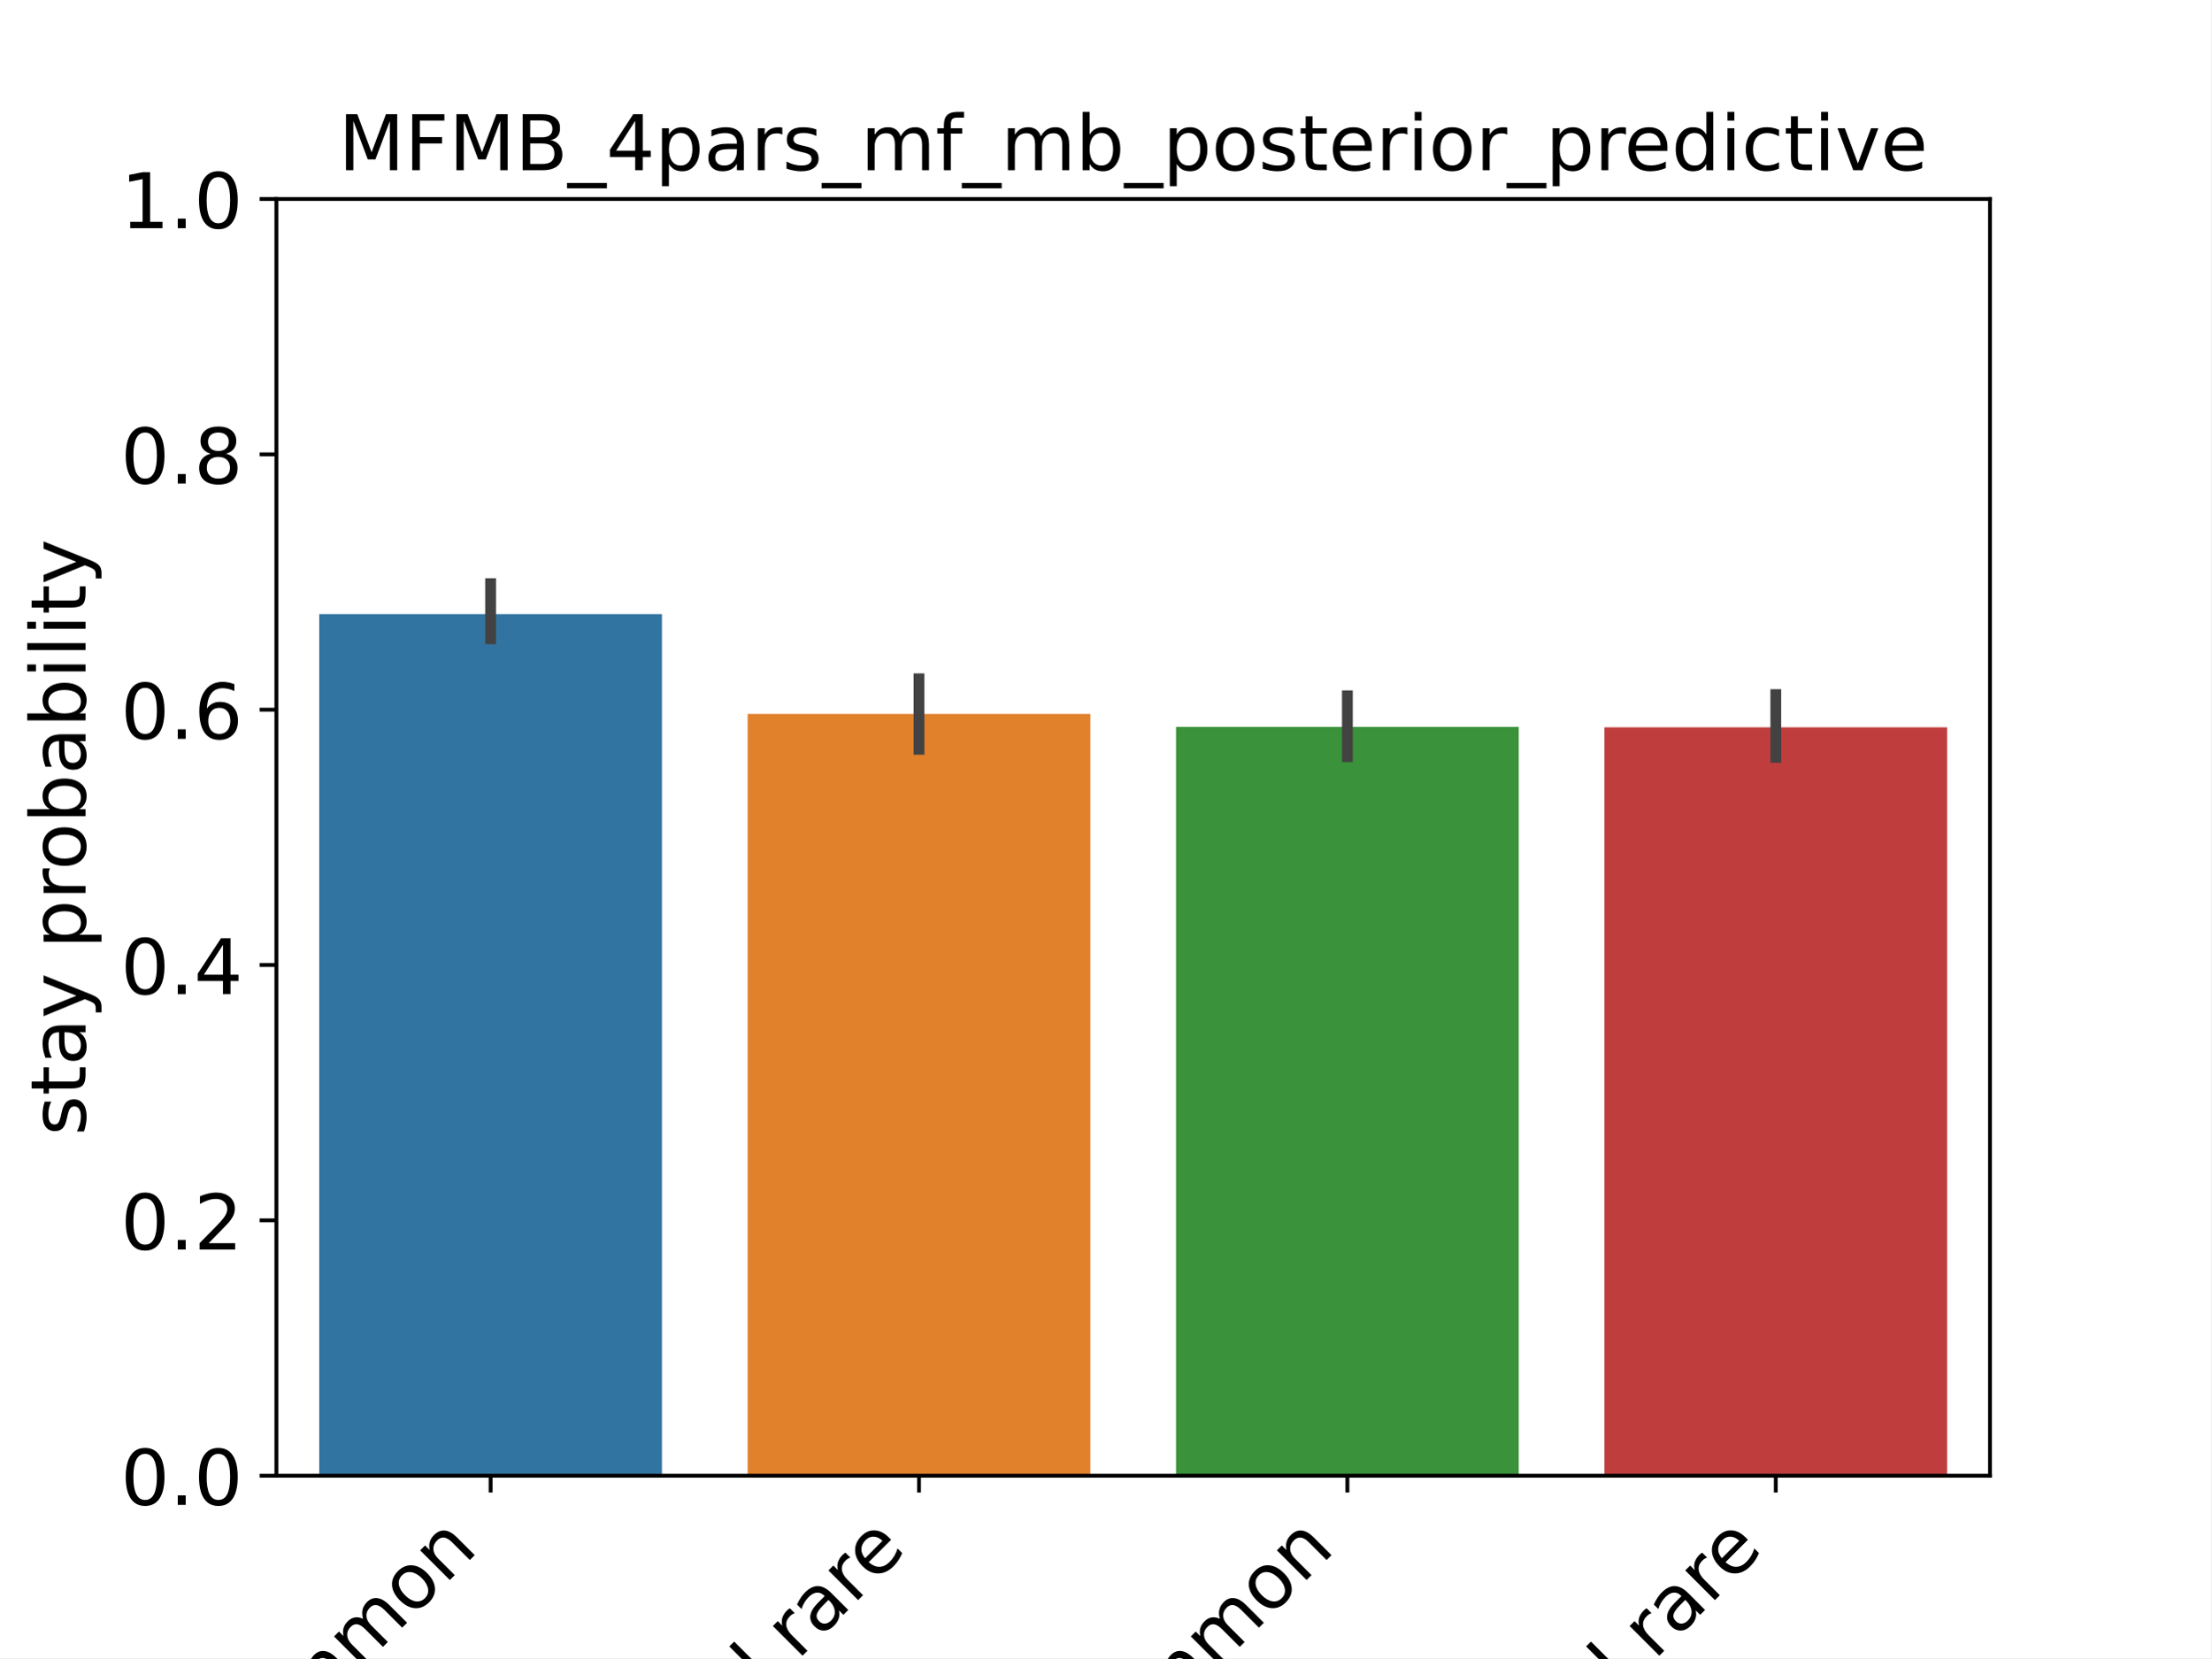
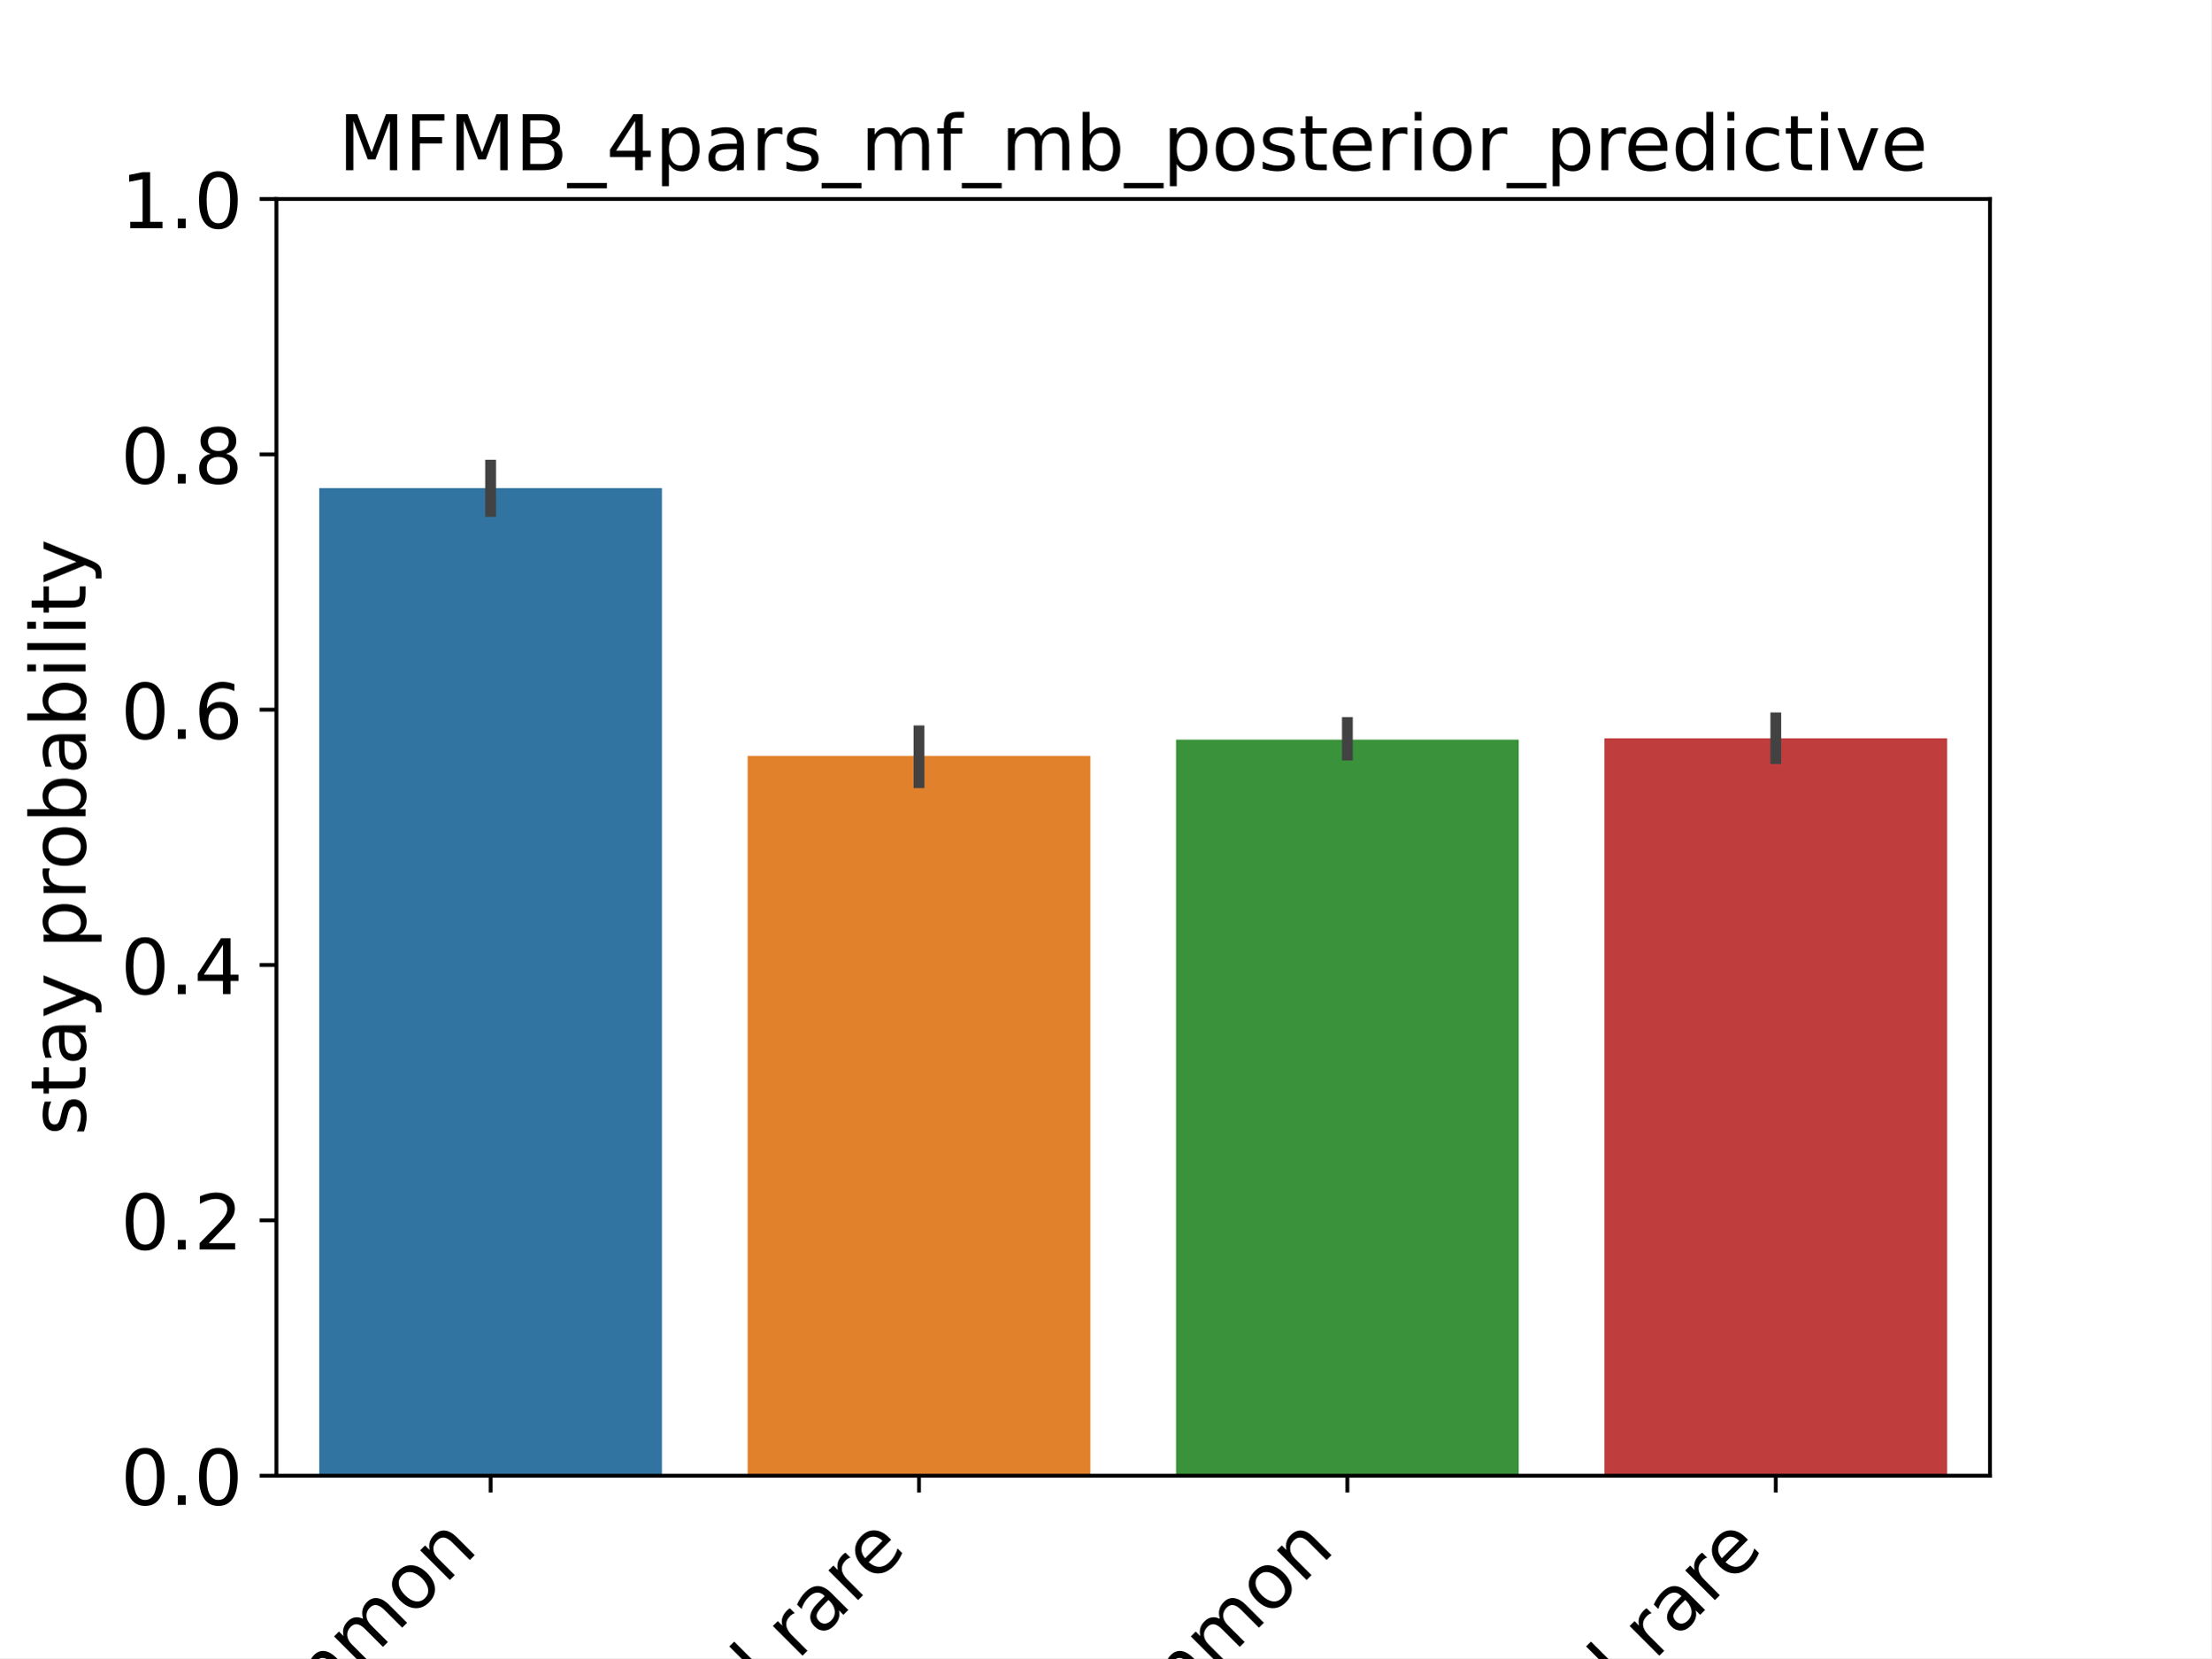
<svg xmlns="http://www.w3.org/2000/svg" xmlns:xlink="http://www.w3.org/1999/xlink" width="460.8pt" height="345.6pt" viewBox="0 0 460.8 345.6" version="1.1">
  <defs>
    <style type="text/css">*{stroke-linejoin: round; stroke-linecap: butt}</style>
  </defs>
  <g id="figure_1">
    <g id="patch_1">
      <path d="M 0 345.6  L 460.8 345.6  L 460.8 0  L 0 0  z " style="fill: #ffffff" />
    </g>
    <g id="axes_1">
      <g id="patch_2">
        <path d="M 57.6 307.584  L 414.72 307.584  L 414.72 41.472  L 57.6 41.472  z " style="fill: #ffffff" />
      </g>
      <g id="patch_3">
-         <path d="M 66.528 307.584  L 137.952 307.584  L 137.952 127.999  L 66.528 127.999  z " clip-path="url(#pc3ed55e0fe)" style="fill: #3274a1" />
+         <path d="M 66.528 307.584  L 137.952 307.584  L 137.952 101.73  L 66.528 101.73  z " clip-path="url(#p70d3c7ab2a)" style="fill: #3274a1" />
      </g>
      <g id="patch_4">
-         <path d="M 155.808 307.584  L 227.232 307.584  L 227.232 148.804  L 155.808 148.804  z " clip-path="url(#pc3ed55e0fe)" style="fill: #e1812c" />
+         <path d="M 155.808 307.584  L 227.232 307.584  L 227.232 157.549  L 155.808 157.549  z " clip-path="url(#p70d3c7ab2a)" style="fill: #e1812c" />
      </g>
      <g id="patch_5">
-         <path d="M 245.088 307.584  L 316.512 307.584  L 316.512 151.51  L 245.088 151.51  z " clip-path="url(#pc3ed55e0fe)" style="fill: #3a923a" />
+         <path d="M 245.088 307.584  L 316.512 307.584  L 316.512 154.168  L 245.088 154.168  z " clip-path="url(#p70d3c7ab2a)" style="fill: #3a923a" />
      </g>
      <g id="patch_6">
-         <path d="M 334.368 307.584  L 405.792 307.584  L 405.792 151.6  L 334.368 151.6  z " clip-path="url(#pc3ed55e0fe)" style="fill: #c03d3e" />
+         <path d="M 334.368 307.584  L 405.792 307.584  L 405.792 153.888  L 334.368 153.888  z " clip-path="url(#p70d3c7ab2a)" style="fill: #c03d3e" />
      </g>
      <g id="matplotlib.axis_1">
        <g id="xtick_1">
          <g id="line2d_1">
            <defs>
-               <path id="m72881a9b93" d="M 0 0  L 0 3.5  " style="stroke: #000000; stroke-width: 0.8" />
+               <path id="me942d5575e" d="M 0 0  L 0 3.5  " style="stroke: #000000; stroke-width: 0.8" />
            </defs>
            <g>
-               <use xlink:href="#m72881a9b93" x="102.24" y="307.584" style="stroke: #000000; stroke-width: 0.8" />
+               <use xlink:href="#me942d5575e" x="102.24" y="307.584" style="stroke: #000000; stroke-width: 0.8" />
            </g>
          </g>
          <g id="text_1">
            <g transform="translate(-6.307962 429.3757) rotate(-45) scale(0.16 -0.16)">
              <defs>
                <path id="DejaVuSans-72" d="M 2631 2963  Q 2534 3019 2420 3045  Q 2306 3072 2169 3072  Q 1681 3072 1420 2755  Q 1159 2438 1159 1844  L 1159 0  L 581 0  L 581 3500  L 1159 3500  L 1159 2956  Q 1341 3275 1631 3429  Q 1922 3584 2338 3584  Q 2397 3584 2469 3576  Q 2541 3569 2628 3553  L 2631 2963  z " transform="scale(0.015625)" />
                <path id="DejaVuSans-65" d="M 3597 1894  L 3597 1613  L 953 1613  Q 991 1019 1311 708  Q 1631 397 2203 397  Q 2534 397 2845 478  Q 3156 559 3463 722  L 3463 178  Q 3153 47 2828 -22  Q 2503 -91 2169 -91  Q 1331 -91 842 396  Q 353 884 353 1716  Q 353 2575 817 3079  Q 1281 3584 2069 3584  Q 2775 3584 3186 3129  Q 3597 2675 3597 1894  z M 3022 2063  Q 3016 2534 2758 2815  Q 2500 3097 2075 3097  Q 1594 3097 1305 2825  Q 1016 2553 972 2059  L 3022 2063  z " transform="scale(0.015625)" />
                <path id="DejaVuSans-77" d="M 269 3500  L 844 3500  L 1563 769  L 2278 3500  L 2956 3500  L 3675 769  L 4391 3500  L 4966 3500  L 4050 0  L 3372 0  L 2619 2869  L 1863 0  L 1184 0  L 269 3500  z " transform="scale(0.015625)" />
                <path id="DejaVuSans-61" d="M 2194 1759  Q 1497 1759 1228 1600  Q 959 1441 959 1056  Q 959 750 1161 570  Q 1363 391 1709 391  Q 2188 391 2477 730  Q 2766 1069 2766 1631  L 2766 1759  L 2194 1759  z M 3341 1997  L 3341 0  L 2766 0  L 2766 531  Q 2569 213 2275 61  Q 1981 -91 1556 -91  Q 1019 -91 701 211  Q 384 513 384 1019  Q 384 1609 779 1909  Q 1175 2209 1959 2209  L 2766 2209  L 2766 2266  Q 2766 2663 2505 2880  Q 2244 3097 1772 3097  Q 1472 3097 1187 3025  Q 903 2953 641 2809  L 641 3341  Q 956 3463 1253 3523  Q 1550 3584 1831 3584  Q 2591 3584 2966 3190  Q 3341 2797 3341 1997  z " transform="scale(0.015625)" />
                <path id="DejaVuSans-64" d="M 2906 2969  L 2906 4863  L 3481 4863  L 3481 0  L 2906 0  L 2906 525  Q 2725 213 2448 61  Q 2172 -91 1784 -91  Q 1150 -91 751 415  Q 353 922 353 1747  Q 353 2572 751 3078  Q 1150 3584 1784 3584  Q 2172 3584 2448 3432  Q 2725 3281 2906 2969  z M 947 1747  Q 947 1113 1208 752  Q 1469 391 1925 391  Q 2381 391 2643 752  Q 2906 1113 2906 1747  Q 2906 2381 2643 2742  Q 2381 3103 1925 3103  Q 1469 3103 1208 2742  Q 947 2381 947 1747  z " transform="scale(0.015625)" />
                <path id="DejaVuSans-20" transform="scale(0.015625)" />
                <path id="DejaVuSans-63" d="M 3122 3366  L 3122 2828  Q 2878 2963 2633 3030  Q 2388 3097 2138 3097  Q 1578 3097 1268 2742  Q 959 2388 959 1747  Q 959 1106 1268 751  Q 1578 397 2138 397  Q 2388 397 2633 464  Q 2878 531 3122 666  L 3122 134  Q 2881 22 2623 -34  Q 2366 -91 2075 -91  Q 1284 -91 818 406  Q 353 903 353 1747  Q 353 2603 823 3093  Q 1294 3584 2113 3584  Q 2378 3584 2631 3529  Q 2884 3475 3122 3366  z " transform="scale(0.015625)" />
                <path id="DejaVuSans-6f" d="M 1959 3097  Q 1497 3097 1228 2736  Q 959 2375 959 1747  Q 959 1119 1226 758  Q 1494 397 1959 397  Q 2419 397 2687 759  Q 2956 1122 2956 1747  Q 2956 2369 2687 2733  Q 2419 3097 1959 3097  z M 1959 3584  Q 2709 3584 3137 3096  Q 3566 2609 3566 1747  Q 3566 888 3137 398  Q 2709 -91 1959 -91  Q 1206 -91 779 398  Q 353 888 353 1747  Q 353 2609 779 3096  Q 1206 3584 1959 3584  z " transform="scale(0.015625)" />
                <path id="DejaVuSans-6d" d="M 3328 2828  Q 3544 3216 3844 3400  Q 4144 3584 4550 3584  Q 5097 3584 5394 3201  Q 5691 2819 5691 2113  L 5691 0  L 5113 0  L 5113 2094  Q 5113 2597 4934 2840  Q 4756 3084 4391 3084  Q 3944 3084 3684 2787  Q 3425 2491 3425 1978  L 3425 0  L 2847 0  L 2847 2094  Q 2847 2600 2669 2842  Q 2491 3084 2119 3084  Q 1678 3084 1418 2786  Q 1159 2488 1159 1978  L 1159 0  L 581 0  L 581 3500  L 1159 3500  L 1159 2956  Q 1356 3278 1631 3431  Q 1906 3584 2284 3584  Q 2666 3584 2933 3390  Q 3200 3197 3328 2828  z " transform="scale(0.015625)" />
                <path id="DejaVuSans-6e" d="M 3513 2113  L 3513 0  L 2938 0  L 2938 2094  Q 2938 2591 2744 2837  Q 2550 3084 2163 3084  Q 1697 3084 1428 2787  Q 1159 2491 1159 1978  L 1159 0  L 581 0  L 581 3500  L 1159 3500  L 1159 2956  Q 1366 3272 1645 3428  Q 1925 3584 2291 3584  Q 2894 3584 3203 3211  Q 3513 2838 3513 2113  z " transform="scale(0.015625)" />
              </defs>
              <use xlink:href="#DejaVuSans-72" />
              <use xlink:href="#DejaVuSans-65" transform="translate(38.86328 0)" />
              <use xlink:href="#DejaVuSans-77" transform="translate(100.3867 0)" />
              <use xlink:href="#DejaVuSans-61" transform="translate(182.1738 0)" />
              <use xlink:href="#DejaVuSans-72" transform="translate(243.4531 0)" />
              <use xlink:href="#DejaVuSans-64" transform="translate(282.8164 0)" />
              <use xlink:href="#DejaVuSans-65" transform="translate(346.293 0)" />
              <use xlink:href="#DejaVuSans-64" transform="translate(407.8164 0)" />
              <use xlink:href="#DejaVuSans-20" transform="translate(471.293 0)" />
              <use xlink:href="#DejaVuSans-63" transform="translate(503.0801 0)" />
              <use xlink:href="#DejaVuSans-6f" transform="translate(558.0605 0)" />
              <use xlink:href="#DejaVuSans-6d" transform="translate(619.2422 0)" />
              <use xlink:href="#DejaVuSans-6d" transform="translate(716.6543 0)" />
              <use xlink:href="#DejaVuSans-6f" transform="translate(814.0664 0)" />
              <use xlink:href="#DejaVuSans-6e" transform="translate(875.248 0)" />
            </g>
          </g>
        </g>
        <g id="xtick_2">
          <g id="line2d_2">
            <g>
-               <use xlink:href="#m72881a9b93" x="191.52" y="307.584" style="stroke: #000000; stroke-width: 0.8" />
+               <use xlink:href="#me942d5575e" x="191.52" y="307.584" style="stroke: #000000; stroke-width: 0.8" />
            </g>
          </g>
          <g id="text_2">
            <g transform="translate(109.3065 403.0413) rotate(-45) scale(0.16 -0.16)">
              <use xlink:href="#DejaVuSans-72" />
              <use xlink:href="#DejaVuSans-65" transform="translate(38.86328 0)" />
              <use xlink:href="#DejaVuSans-77" transform="translate(100.3867 0)" />
              <use xlink:href="#DejaVuSans-61" transform="translate(182.1738 0)" />
              <use xlink:href="#DejaVuSans-72" transform="translate(243.4531 0)" />
              <use xlink:href="#DejaVuSans-64" transform="translate(282.8164 0)" />
              <use xlink:href="#DejaVuSans-65" transform="translate(346.293 0)" />
              <use xlink:href="#DejaVuSans-64" transform="translate(407.8164 0)" />
              <use xlink:href="#DejaVuSans-20" transform="translate(471.293 0)" />
              <use xlink:href="#DejaVuSans-72" transform="translate(503.0801 0)" />
              <use xlink:href="#DejaVuSans-61" transform="translate(544.1934 0)" />
              <use xlink:href="#DejaVuSans-72" transform="translate(605.4727 0)" />
              <use xlink:href="#DejaVuSans-65" transform="translate(644.3359 0)" />
            </g>
          </g>
        </g>
        <g id="xtick_3">
          <g id="line2d_3">
            <g>
-               <use xlink:href="#m72881a9b93" x="280.8" y="307.584" style="stroke: #000000; stroke-width: 0.8" />
+               <use xlink:href="#me942d5575e" x="280.8" y="307.584" style="stroke: #000000; stroke-width: 0.8" />
            </g>
          </g>
          <g id="text_3">
            <g transform="translate(157.9119 443.7158) rotate(-45) scale(0.16 -0.16)">
              <defs>
                <path id="DejaVuSans-75" d="M 544 1381  L 544 3500  L 1119 3500  L 1119 1403  Q 1119 906 1312 657  Q 1506 409 1894 409  Q 2359 409 2629 706  Q 2900 1003 2900 1516  L 2900 3500  L 3475 3500  L 3475 0  L 2900 0  L 2900 538  Q 2691 219 2414 64  Q 2138 -91 1772 -91  Q 1169 -91 856 284  Q 544 659 544 1381  z M 1991 3584  L 1991 3584  z " transform="scale(0.015625)" />
              </defs>
              <use xlink:href="#DejaVuSans-75" />
              <use xlink:href="#DejaVuSans-6e" transform="translate(63.37891 0)" />
              <use xlink:href="#DejaVuSans-72" transform="translate(126.7578 0)" />
              <use xlink:href="#DejaVuSans-65" transform="translate(165.6211 0)" />
              <use xlink:href="#DejaVuSans-77" transform="translate(227.1445 0)" />
              <use xlink:href="#DejaVuSans-61" transform="translate(308.9316 0)" />
              <use xlink:href="#DejaVuSans-72" transform="translate(370.2109 0)" />
              <use xlink:href="#DejaVuSans-64" transform="translate(409.5742 0)" />
              <use xlink:href="#DejaVuSans-65" transform="translate(473.0508 0)" />
              <use xlink:href="#DejaVuSans-64" transform="translate(534.5742 0)" />
              <use xlink:href="#DejaVuSans-20" transform="translate(598.0508 0)" />
              <use xlink:href="#DejaVuSans-63" transform="translate(629.8379 0)" />
              <use xlink:href="#DejaVuSans-6f" transform="translate(684.8184 0)" />
              <use xlink:href="#DejaVuSans-6d" transform="translate(746 0)" />
              <use xlink:href="#DejaVuSans-6d" transform="translate(843.4121 0)" />
              <use xlink:href="#DejaVuSans-6f" transform="translate(940.8242 0)" />
              <use xlink:href="#DejaVuSans-6e" transform="translate(1002.006 0)" />
            </g>
          </g>
        </g>
        <g id="xtick_4">
          <g id="line2d_4">
            <g>
-               <use xlink:href="#m72881a9b93" x="370.08" y="307.584" style="stroke: #000000; stroke-width: 0.8" />
+               <use xlink:href="#me942d5575e" x="370.08" y="307.584" style="stroke: #000000; stroke-width: 0.8" />
            </g>
          </g>
          <g id="text_4">
            <g transform="translate(273.5263 417.3814) rotate(-45) scale(0.16 -0.16)">
              <use xlink:href="#DejaVuSans-75" />
              <use xlink:href="#DejaVuSans-6e" transform="translate(63.37891 0)" />
              <use xlink:href="#DejaVuSans-72" transform="translate(126.7578 0)" />
              <use xlink:href="#DejaVuSans-65" transform="translate(165.6211 0)" />
              <use xlink:href="#DejaVuSans-77" transform="translate(227.1445 0)" />
              <use xlink:href="#DejaVuSans-61" transform="translate(308.9316 0)" />
              <use xlink:href="#DejaVuSans-72" transform="translate(370.2109 0)" />
              <use xlink:href="#DejaVuSans-64" transform="translate(409.5742 0)" />
              <use xlink:href="#DejaVuSans-65" transform="translate(473.0508 0)" />
              <use xlink:href="#DejaVuSans-64" transform="translate(534.5742 0)" />
              <use xlink:href="#DejaVuSans-20" transform="translate(598.0508 0)" />
              <use xlink:href="#DejaVuSans-72" transform="translate(629.8379 0)" />
              <use xlink:href="#DejaVuSans-61" transform="translate(670.9512 0)" />
              <use xlink:href="#DejaVuSans-72" transform="translate(732.2305 0)" />
              <use xlink:href="#DejaVuSans-65" transform="translate(771.0938 0)" />
            </g>
          </g>
        </g>
      </g>
      <g id="matplotlib.axis_2">
        <g id="ytick_1">
          <g id="line2d_5">
            <defs>
-               <path id="m1c2f9be0e5" d="M 0 0  L -3.5 0  " style="stroke: #000000; stroke-width: 0.8" />
+               <path id="mb73627db6d" d="M 0 0  L -3.5 0  " style="stroke: #000000; stroke-width: 0.8" />
            </defs>
            <g>
-               <use xlink:href="#m1c2f9be0e5" x="57.6" y="307.584" style="stroke: #000000; stroke-width: 0.8" />
+               <use xlink:href="#mb73627db6d" x="57.6" y="307.584" style="stroke: #000000; stroke-width: 0.8" />
            </g>
          </g>
          <g id="text_5">
            <g transform="translate(25.155 313.6628) scale(0.16 -0.16)">
              <defs>
                <path id="DejaVuSans-30" d="M 2034 4250  Q 1547 4250 1301 3770  Q 1056 3291 1056 2328  Q 1056 1369 1301 889  Q 1547 409 2034 409  Q 2525 409 2770 889  Q 3016 1369 3016 2328  Q 3016 3291 2770 3770  Q 2525 4250 2034 4250  z M 2034 4750  Q 2819 4750 3233 4129  Q 3647 3509 3647 2328  Q 3647 1150 3233 529  Q 2819 -91 2034 -91  Q 1250 -91 836 529  Q 422 1150 422 2328  Q 422 3509 836 4129  Q 1250 4750 2034 4750  z " transform="scale(0.015625)" />
                <path id="DejaVuSans-2e" d="M 684 794  L 1344 794  L 1344 0  L 684 0  L 684 794  z " transform="scale(0.015625)" />
              </defs>
              <use xlink:href="#DejaVuSans-30" />
              <use xlink:href="#DejaVuSans-2e" transform="translate(63.62305 0)" />
              <use xlink:href="#DejaVuSans-30" transform="translate(95.41016 0)" />
            </g>
          </g>
        </g>
        <g id="ytick_2">
          <g id="line2d_6">
            <g>
-               <use xlink:href="#m1c2f9be0e5" x="57.6" y="254.362" style="stroke: #000000; stroke-width: 0.8" />
+               <use xlink:href="#mb73627db6d" x="57.6" y="254.362" style="stroke: #000000; stroke-width: 0.8" />
            </g>
          </g>
          <g id="text_6">
            <g transform="translate(25.155 260.4403) scale(0.16 -0.16)">
              <defs>
                <path id="DejaVuSans-32" d="M 1228 531  L 3431 531  L 3431 0  L 469 0  L 469 531  Q 828 903 1448 1529  Q 2069 2156 2228 2338  Q 2531 2678 2651 2914  Q 2772 3150 2772 3378  Q 2772 3750 2511 3984  Q 2250 4219 1831 4219  Q 1534 4219 1204 4116  Q 875 4013 500 3803  L 500 4441  Q 881 4594 1212 4672  Q 1544 4750 1819 4750  Q 2544 4750 2975 4387  Q 3406 4025 3406 3419  Q 3406 3131 3298 2873  Q 3191 2616 2906 2266  Q 2828 2175 2409 1742  Q 1991 1309 1228 531  z " transform="scale(0.015625)" />
              </defs>
              <use xlink:href="#DejaVuSans-30" />
              <use xlink:href="#DejaVuSans-2e" transform="translate(63.62305 0)" />
              <use xlink:href="#DejaVuSans-32" transform="translate(95.41016 0)" />
            </g>
          </g>
        </g>
        <g id="ytick_3">
          <g id="line2d_7">
            <g>
-               <use xlink:href="#m1c2f9be0e5" x="57.6" y="201.139" style="stroke: #000000; stroke-width: 0.8" />
+               <use xlink:href="#mb73627db6d" x="57.6" y="201.139" style="stroke: #000000; stroke-width: 0.8" />
            </g>
          </g>
          <g id="text_7">
            <g transform="translate(25.155 207.2179) scale(0.16 -0.16)">
              <defs>
                <path id="DejaVuSans-34" d="M 2419 4116  L 825 1625  L 2419 1625  L 2419 4116  z M 2253 4666  L 3047 4666  L 3047 1625  L 3713 1625  L 3713 1100  L 3047 1100  L 3047 0  L 2419 0  L 2419 1100  L 313 1100  L 313 1709  L 2253 4666  z " transform="scale(0.015625)" />
              </defs>
              <use xlink:href="#DejaVuSans-30" />
              <use xlink:href="#DejaVuSans-2e" transform="translate(63.62305 0)" />
              <use xlink:href="#DejaVuSans-34" transform="translate(95.41016 0)" />
            </g>
          </g>
        </g>
        <g id="ytick_4">
          <g id="line2d_8">
            <g>
-               <use xlink:href="#m1c2f9be0e5" x="57.6" y="147.917" style="stroke: #000000; stroke-width: 0.8" />
+               <use xlink:href="#mb73627db6d" x="57.6" y="147.917" style="stroke: #000000; stroke-width: 0.8" />
            </g>
          </g>
          <g id="text_8">
            <g transform="translate(25.155 153.9955) scale(0.16 -0.16)">
              <defs>
                <path id="DejaVuSans-36" d="M 2113 2584  Q 1688 2584 1439 2293  Q 1191 2003 1191 1497  Q 1191 994 1439 701  Q 1688 409 2113 409  Q 2538 409 2786 701  Q 3034 994 3034 1497  Q 3034 2003 2786 2293  Q 2538 2584 2113 2584  z M 3366 4563  L 3366 3988  Q 3128 4100 2886 4159  Q 2644 4219 2406 4219  Q 1781 4219 1451 3797  Q 1122 3375 1075 2522  Q 1259 2794 1537 2939  Q 1816 3084 2150 3084  Q 2853 3084 3261 2657  Q 3669 2231 3669 1497  Q 3669 778 3244 343  Q 2819 -91 2113 -91  Q 1303 -91 875 529  Q 447 1150 447 2328  Q 447 3434 972 4092  Q 1497 4750 2381 4750  Q 2619 4750 2861 4703  Q 3103 4656 3366 4563  z " transform="scale(0.015625)" />
              </defs>
              <use xlink:href="#DejaVuSans-30" />
              <use xlink:href="#DejaVuSans-2e" transform="translate(63.62305 0)" />
              <use xlink:href="#DejaVuSans-36" transform="translate(95.41016 0)" />
            </g>
          </g>
        </g>
        <g id="ytick_5">
          <g id="line2d_9">
            <g>
-               <use xlink:href="#m1c2f9be0e5" x="57.6" y="94.694" style="stroke: #000000; stroke-width: 0.8" />
+               <use xlink:href="#mb73627db6d" x="57.6" y="94.694" style="stroke: #000000; stroke-width: 0.8" />
            </g>
          </g>
          <g id="text_9">
            <g transform="translate(25.155 100.7731) scale(0.16 -0.16)">
              <defs>
                <path id="DejaVuSans-38" d="M 2034 2216  Q 1584 2216 1326 1975  Q 1069 1734 1069 1313  Q 1069 891 1326 650  Q 1584 409 2034 409  Q 2484 409 2743 651  Q 3003 894 3003 1313  Q 3003 1734 2745 1975  Q 2488 2216 2034 2216  z M 1403 2484  Q 997 2584 770 2862  Q 544 3141 544 3541  Q 544 4100 942 4425  Q 1341 4750 2034 4750  Q 2731 4750 3128 4425  Q 3525 4100 3525 3541  Q 3525 3141 3298 2862  Q 3072 2584 2669 2484  Q 3125 2378 3379 2068  Q 3634 1759 3634 1313  Q 3634 634 3220 271  Q 2806 -91 2034 -91  Q 1263 -91 848 271  Q 434 634 434 1313  Q 434 1759 690 2068  Q 947 2378 1403 2484  z M 1172 3481  Q 1172 3119 1398 2916  Q 1625 2713 2034 2713  Q 2441 2713 2670 2916  Q 2900 3119 2900 3481  Q 2900 3844 2670 4047  Q 2441 4250 2034 4250  Q 1625 4250 1398 4047  Q 1172 3844 1172 3481  z " transform="scale(0.015625)" />
              </defs>
              <use xlink:href="#DejaVuSans-30" />
              <use xlink:href="#DejaVuSans-2e" transform="translate(63.62305 0)" />
              <use xlink:href="#DejaVuSans-38" transform="translate(95.41016 0)" />
            </g>
          </g>
        </g>
        <g id="ytick_6">
          <g id="line2d_10">
            <g>
-               <use xlink:href="#m1c2f9be0e5" x="57.6" y="41.472" style="stroke: #000000; stroke-width: 0.8" />
+               <use xlink:href="#mb73627db6d" x="57.6" y="41.472" style="stroke: #000000; stroke-width: 0.8" />
            </g>
          </g>
          <g id="text_10">
            <g transform="translate(25.155 47.55075) scale(0.16 -0.16)">
              <defs>
                <path id="DejaVuSans-31" d="M 794 531  L 1825 531  L 1825 4091  L 703 3866  L 703 4441  L 1819 4666  L 2450 4666  L 2450 531  L 3481 531  L 3481 0  L 794 0  L 794 531  z " transform="scale(0.015625)" />
              </defs>
              <use xlink:href="#DejaVuSans-31" />
              <use xlink:href="#DejaVuSans-2e" transform="translate(63.62305 0)" />
              <use xlink:href="#DejaVuSans-30" transform="translate(95.41016 0)" />
            </g>
          </g>
        </g>
        <g id="text_11">
          <g transform="translate(17.8275 236.693) rotate(-90) scale(0.16 -0.16)">
            <defs>
              <path id="DejaVuSans-73" d="M 2834 3397  L 2834 2853  Q 2591 2978 2328 3040  Q 2066 3103 1784 3103  Q 1356 3103 1142 2972  Q 928 2841 928 2578  Q 928 2378 1081 2264  Q 1234 2150 1697 2047  L 1894 2003  Q 2506 1872 2764 1633  Q 3022 1394 3022 966  Q 3022 478 2636 193  Q 2250 -91 1575 -91  Q 1294 -91 989 -36  Q 684 19 347 128  L 347 722  Q 666 556 975 473  Q 1284 391 1588 391  Q 1994 391 2212 530  Q 2431 669 2431 922  Q 2431 1156 2273 1281  Q 2116 1406 1581 1522  L 1381 1569  Q 847 1681 609 1914  Q 372 2147 372 2553  Q 372 3047 722 3315  Q 1072 3584 1716 3584  Q 2034 3584 2315 3537  Q 2597 3491 2834 3397  z " transform="scale(0.015625)" />
              <path id="DejaVuSans-74" d="M 1172 4494  L 1172 3500  L 2356 3500  L 2356 3053  L 1172 3053  L 1172 1153  Q 1172 725 1289 603  Q 1406 481 1766 481  L 2356 481  L 2356 0  L 1766 0  Q 1100 0 847 248  Q 594 497 594 1153  L 594 3053  L 172 3053  L 172 3500  L 594 3500  L 594 4494  L 1172 4494  z " transform="scale(0.015625)" />
              <path id="DejaVuSans-79" d="M 2059 -325  Q 1816 -950 1584 -1140  Q 1353 -1331 966 -1331  L 506 -1331  L 506 -850  L 844 -850  Q 1081 -850 1212 -737  Q 1344 -625 1503 -206  L 1606 56  L 191 3500  L 800 3500  L 1894 763  L 2988 3500  L 3597 3500  L 2059 -325  z " transform="scale(0.015625)" />
              <path id="DejaVuSans-70" d="M 1159 525  L 1159 -1331  L 581 -1331  L 581 3500  L 1159 3500  L 1159 2969  Q 1341 3281 1617 3432  Q 1894 3584 2278 3584  Q 2916 3584 3314 3078  Q 3713 2572 3713 1747  Q 3713 922 3314 415  Q 2916 -91 2278 -91  Q 1894 -91 1617 61  Q 1341 213 1159 525  z M 3116 1747  Q 3116 2381 2855 2742  Q 2594 3103 2138 3103  Q 1681 3103 1420 2742  Q 1159 2381 1159 1747  Q 1159 1113 1420 752  Q 1681 391 2138 391  Q 2594 391 2855 752  Q 3116 1113 3116 1747  z " transform="scale(0.015625)" />
              <path id="DejaVuSans-62" d="M 3116 1747  Q 3116 2381 2855 2742  Q 2594 3103 2138 3103  Q 1681 3103 1420 2742  Q 1159 2381 1159 1747  Q 1159 1113 1420 752  Q 1681 391 2138 391  Q 2594 391 2855 752  Q 3116 1113 3116 1747  z M 1159 2969  Q 1341 3281 1617 3432  Q 1894 3584 2278 3584  Q 2916 3584 3314 3078  Q 3713 2572 3713 1747  Q 3713 922 3314 415  Q 2916 -91 2278 -91  Q 1894 -91 1617 61  Q 1341 213 1159 525  L 1159 0  L 581 0  L 581 4863  L 1159 4863  L 1159 2969  z " transform="scale(0.015625)" />
              <path id="DejaVuSans-69" d="M 603 3500  L 1178 3500  L 1178 0  L 603 0  L 603 3500  z M 603 4863  L 1178 4863  L 1178 4134  L 603 4134  L 603 4863  z " transform="scale(0.015625)" />
              <path id="DejaVuSans-6c" d="M 603 4863  L 1178 4863  L 1178 0  L 603 0  L 603 4863  z " transform="scale(0.015625)" />
            </defs>
            <use xlink:href="#DejaVuSans-73" />
            <use xlink:href="#DejaVuSans-74" transform="translate(52.09961 0)" />
            <use xlink:href="#DejaVuSans-61" transform="translate(91.30859 0)" />
            <use xlink:href="#DejaVuSans-79" transform="translate(152.5879 0)" />
            <use xlink:href="#DejaVuSans-20" transform="translate(211.7676 0)" />
            <use xlink:href="#DejaVuSans-70" transform="translate(243.5547 0)" />
            <use xlink:href="#DejaVuSans-72" transform="translate(307.0312 0)" />
            <use xlink:href="#DejaVuSans-6f" transform="translate(345.8945 0)" />
            <use xlink:href="#DejaVuSans-62" transform="translate(407.0762 0)" />
            <use xlink:href="#DejaVuSans-61" transform="translate(470.5527 0)" />
            <use xlink:href="#DejaVuSans-62" transform="translate(531.832 0)" />
            <use xlink:href="#DejaVuSans-69" transform="translate(595.3086 0)" />
            <use xlink:href="#DejaVuSans-6c" transform="translate(623.0918 0)" />
            <use xlink:href="#DejaVuSans-69" transform="translate(650.875 0)" />
            <use xlink:href="#DejaVuSans-74" transform="translate(678.6582 0)" />
            <use xlink:href="#DejaVuSans-79" transform="translate(717.8672 0)" />
          </g>
        </g>
      </g>
      <g id="line2d_11">
-         <path d="M 102.24 133.14  L 102.24 121.649  " clip-path="url(#pc3ed55e0fe)" style="fill: none; stroke: #424242; stroke-width: 2.25; stroke-linecap: square" />
+         <path d="M 102.24 106.598  L 102.24 96.954  " clip-path="url(#p70d3c7ab2a)" style="fill: none; stroke: #424242; stroke-width: 2.25; stroke-linecap: square" />
      </g>
      <g id="line2d_12">
-         <path d="M 191.52 156.177  L 191.52 141.481  " clip-path="url(#pc3ed55e0fe)" style="fill: none; stroke: #424242; stroke-width: 2.25; stroke-linecap: square" />
+         <path d="M 191.52 163.135  L 191.52 152.329  " clip-path="url(#p70d3c7ab2a)" style="fill: none; stroke: #424242; stroke-width: 2.25; stroke-linecap: square" />
      </g>
      <g id="line2d_13">
-         <path d="M 280.8 157.715  L 280.8 145.035  " clip-path="url(#pc3ed55e0fe)" style="fill: none; stroke: #424242; stroke-width: 2.25; stroke-linecap: square" />
+         <path d="M 280.8 157.375  L 280.8 150.585  " clip-path="url(#p70d3c7ab2a)" style="fill: none; stroke: #424242; stroke-width: 2.25; stroke-linecap: square" />
      </g>
      <g id="line2d_14">
-         <path d="M 370.08 157.851  L 370.08 144.766  " clip-path="url(#pc3ed55e0fe)" style="fill: none; stroke: #424242; stroke-width: 2.25; stroke-linecap: square" />
+         <path d="M 370.08 158.114  L 370.08 149.62  " clip-path="url(#p70d3c7ab2a)" style="fill: none; stroke: #424242; stroke-width: 2.25; stroke-linecap: square" />
      </g>
      <g id="patch_7">
        <path d="M 57.6 307.584  L 57.6 41.472  " style="fill: none; stroke: #000000; stroke-width: 0.8; stroke-linejoin: miter; stroke-linecap: square" />
      </g>
      <g id="patch_8">
        <path d="M 414.72 307.584  L 414.72 41.472  " style="fill: none; stroke: #000000; stroke-width: 0.8; stroke-linejoin: miter; stroke-linecap: square" />
      </g>
      <g id="patch_9">
        <path d="M 57.6 307.584  L 414.72 307.584  " style="fill: none; stroke: #000000; stroke-width: 0.8; stroke-linejoin: miter; stroke-linecap: square" />
      </g>
      <g id="patch_10">
        <path d="M 57.6 41.472  L 414.72 41.472  " style="fill: none; stroke: #000000; stroke-width: 0.8; stroke-linejoin: miter; stroke-linecap: square" />
      </g>
      <g id="text_12">
        <g transform="translate(70.53625 35.472) scale(0.16 -0.16)">
          <defs>
            <path id="DejaVuSans-4d" d="M 628 4666  L 1569 4666  L 2759 1491  L 3956 4666  L 4897 4666  L 4897 0  L 4281 0  L 4281 4097  L 3078 897  L 2444 897  L 1241 4097  L 1241 0  L 628 0  L 628 4666  z " transform="scale(0.015625)" />
            <path id="DejaVuSans-46" d="M 628 4666  L 3309 4666  L 3309 4134  L 1259 4134  L 1259 2759  L 3109 2759  L 3109 2228  L 1259 2228  L 1259 0  L 628 0  L 628 4666  z " transform="scale(0.015625)" />
            <path id="DejaVuSans-42" d="M 1259 2228  L 1259 519  L 2272 519  Q 2781 519 3026 730  Q 3272 941 3272 1375  Q 3272 1813 3026 2020  Q 2781 2228 2272 2228  L 1259 2228  z M 1259 4147  L 1259 2741  L 2194 2741  Q 2656 2741 2882 2914  Q 3109 3088 3109 3444  Q 3109 3797 2882 3972  Q 2656 4147 2194 4147  L 1259 4147  z M 628 4666  L 2241 4666  Q 2963 4666 3353 4366  Q 3744 4066 3744 3513  Q 3744 3084 3544 2831  Q 3344 2578 2956 2516  Q 3422 2416 3680 2098  Q 3938 1781 3938 1306  Q 3938 681 3513 340  Q 3088 0 2303 0  L 628 0  L 628 4666  z " transform="scale(0.015625)" />
            <path id="DejaVuSans-5f" d="M 3263 -1063  L 3263 -1509  L -63 -1509  L -63 -1063  L 3263 -1063  z " transform="scale(0.015625)" />
            <path id="DejaVuSans-66" d="M 2375 4863  L 2375 4384  L 1825 4384  Q 1516 4384 1395 4259  Q 1275 4134 1275 3809  L 1275 3500  L 2222 3500  L 2222 3053  L 1275 3053  L 1275 0  L 697 0  L 697 3053  L 147 3053  L 147 3500  L 697 3500  L 697 3744  Q 697 4328 969 4595  Q 1241 4863 1831 4863  L 2375 4863  z " transform="scale(0.015625)" />
            <path id="DejaVuSans-76" d="M 191 3500  L 800 3500  L 1894 563  L 2988 3500  L 3597 3500  L 2284 0  L 1503 0  L 191 3500  z " transform="scale(0.015625)" />
          </defs>
          <use xlink:href="#DejaVuSans-4d" />
          <use xlink:href="#DejaVuSans-46" transform="translate(86.2793 0)" />
          <use xlink:href="#DejaVuSans-4d" transform="translate(143.7988 0)" />
          <use xlink:href="#DejaVuSans-42" transform="translate(230.0781 0)" />
          <use xlink:href="#DejaVuSans-5f" transform="translate(298.6816 0)" />
          <use xlink:href="#DejaVuSans-34" transform="translate(348.6816 0)" />
          <use xlink:href="#DejaVuSans-70" transform="translate(412.3047 0)" />
          <use xlink:href="#DejaVuSans-61" transform="translate(475.7812 0)" />
          <use xlink:href="#DejaVuSans-72" transform="translate(537.0605 0)" />
          <use xlink:href="#DejaVuSans-73" transform="translate(578.1738 0)" />
          <use xlink:href="#DejaVuSans-5f" transform="translate(630.2734 0)" />
          <use xlink:href="#DejaVuSans-6d" transform="translate(680.2734 0)" />
          <use xlink:href="#DejaVuSans-66" transform="translate(777.6855 0)" />
          <use xlink:href="#DejaVuSans-5f" transform="translate(812.8906 0)" />
          <use xlink:href="#DejaVuSans-6d" transform="translate(862.8906 0)" />
          <use xlink:href="#DejaVuSans-62" transform="translate(960.3027 0)" />
          <use xlink:href="#DejaVuSans-5f" transform="translate(1023.779 0)" />
          <use xlink:href="#DejaVuSans-70" transform="translate(1073.779 0)" />
          <use xlink:href="#DejaVuSans-6f" transform="translate(1137.256 0)" />
          <use xlink:href="#DejaVuSans-73" transform="translate(1198.438 0)" />
          <use xlink:href="#DejaVuSans-74" transform="translate(1250.537 0)" />
          <use xlink:href="#DejaVuSans-65" transform="translate(1289.746 0)" />
          <use xlink:href="#DejaVuSans-72" transform="translate(1351.27 0)" />
          <use xlink:href="#DejaVuSans-69" transform="translate(1392.383 0)" />
          <use xlink:href="#DejaVuSans-6f" transform="translate(1420.166 0)" />
          <use xlink:href="#DejaVuSans-72" transform="translate(1481.348 0)" />
          <use xlink:href="#DejaVuSans-5f" transform="translate(1522.461 0)" />
          <use xlink:href="#DejaVuSans-70" transform="translate(1572.461 0)" />
          <use xlink:href="#DejaVuSans-72" transform="translate(1635.938 0)" />
          <use xlink:href="#DejaVuSans-65" transform="translate(1674.801 0)" />
          <use xlink:href="#DejaVuSans-64" transform="translate(1736.324 0)" />
          <use xlink:href="#DejaVuSans-69" transform="translate(1799.801 0)" />
          <use xlink:href="#DejaVuSans-63" transform="translate(1827.584 0)" />
          <use xlink:href="#DejaVuSans-74" transform="translate(1882.564 0)" />
          <use xlink:href="#DejaVuSans-69" transform="translate(1921.773 0)" />
          <use xlink:href="#DejaVuSans-76" transform="translate(1949.557 0)" />
          <use xlink:href="#DejaVuSans-65" transform="translate(2008.736 0)" />
        </g>
      </g>
    </g>
  </g>
  <defs>
-     <clipPath id="pc3ed55e0fe">
+     <clipPath id="p70d3c7ab2a">
      <rect x="57.6" y="41.472" width="357.12" height="266.112" />
    </clipPath>
  </defs>
</svg>
